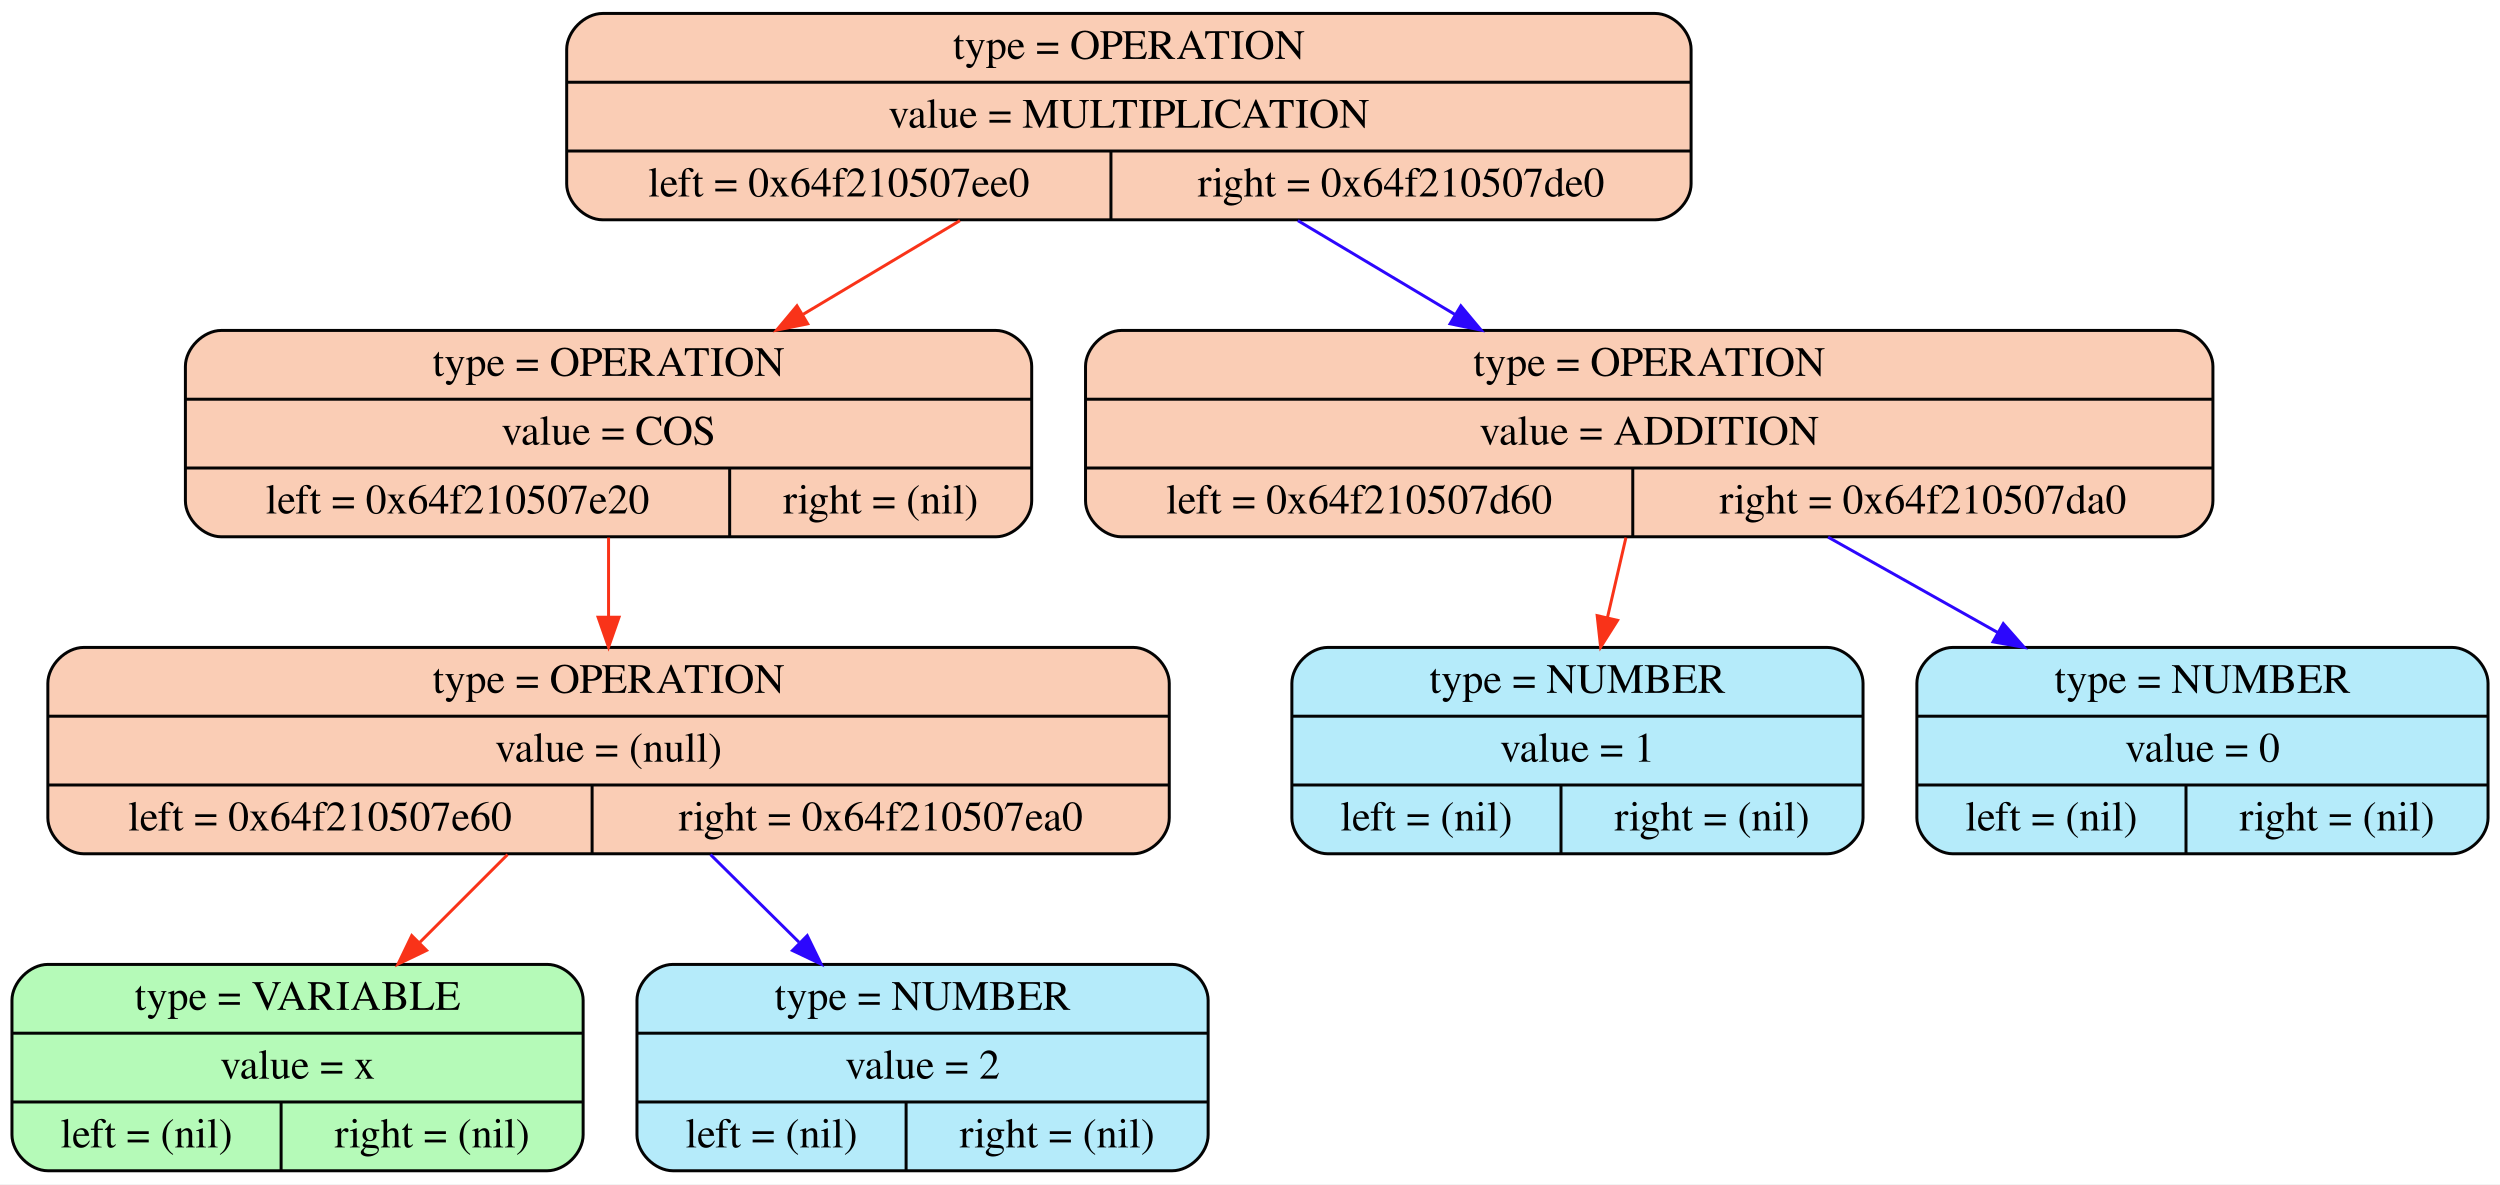
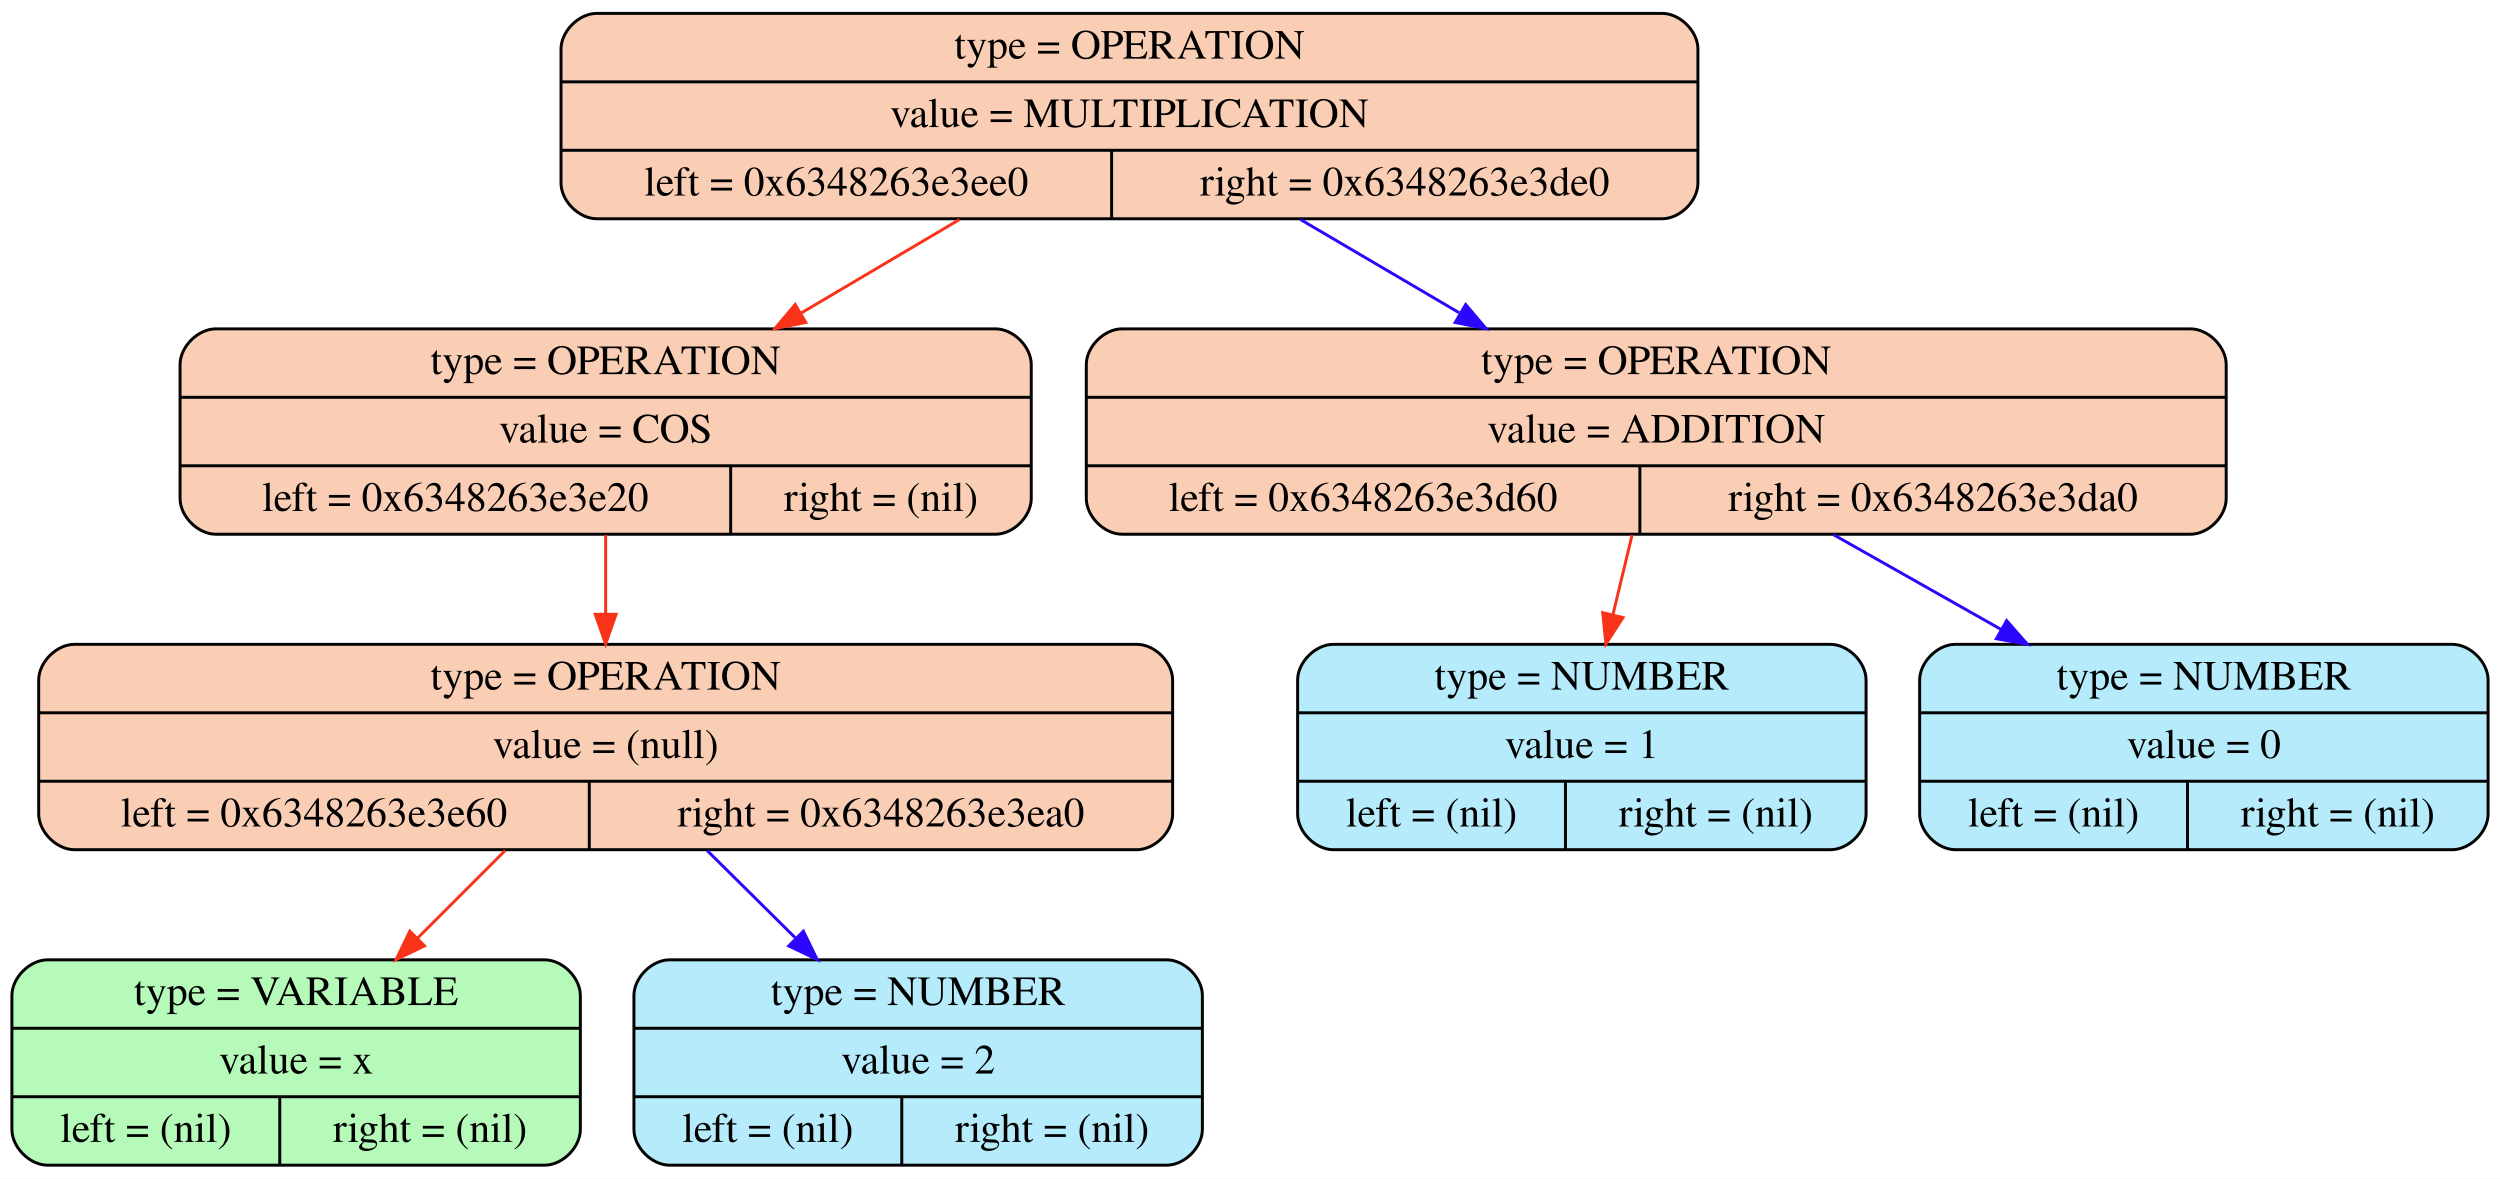
- <svg xmlns="http://www.w3.org/2000/svg" width="836pt" height="396pt" viewBox="0.00 0.00 836.00 396.00">
+ <svg xmlns="http://www.w3.org/2000/svg" width="840pt" height="396pt" viewBox="0.00 0.00 840.00 396.00">
  <g id="graph0" class="graph" transform="scale(1 1) rotate(0) translate(4 392)">
-     <polygon fill="white" stroke="transparent" points="-4,4 -4,-392 832,-392 832,4 -4,4" />
+     <polygon fill="white" stroke="transparent" points="-4,4 -4,-392 836,-392 836,4 -4,4" />
    <g id="node1" class="node">
-       <path fill="#facdb5" stroke="#030303" d="M197.5,-318.5C197.5,-318.5 549.5,-318.5 549.5,-318.5 555.5,-318.5 561.5,-324.5 561.5,-330.5 561.5,-330.5 561.5,-375.5 561.5,-375.5 561.5,-381.5 555.5,-387.5 549.5,-387.5 549.5,-387.5 197.5,-387.5 197.5,-387.5 191.5,-387.5 185.5,-381.5 185.5,-375.5 185.5,-375.5 185.5,-330.5 185.5,-330.5 185.5,-324.5 191.5,-318.5 197.5,-318.5" />
-       <text text-anchor="middle" x="373.5" y="-372.3" font-family="Times,serif" font-size="14.00">type = OPERATION</text>
-       <polyline fill="none" stroke="#030303" points="185.5,-364.5 561.5,-364.5 " />
-       <text text-anchor="middle" x="373.5" y="-349.3" font-family="Times,serif" font-size="14.00">value = MULTIPLICATION</text>
-       <polyline fill="none" stroke="#030303" points="185.5,-341.5 561.5,-341.5 " />
-       <text text-anchor="middle" x="276.5" y="-326.3" font-family="Times,serif" font-size="14.00">left = 0x64f210507ee0</text>
-       <polyline fill="none" stroke="#030303" points="367.5,-318.5 367.5,-341.5 " />
-       <text text-anchor="middle" x="464.5" y="-326.3" font-family="Times,serif" font-size="14.00">right = 0x64f210507de0</text>
+       <path fill="#facdb5" stroke="#030303" d="M196.5,-318.5C196.5,-318.5 554.5,-318.5 554.5,-318.5 560.5,-318.5 566.5,-324.5 566.5,-330.5 566.5,-330.5 566.5,-375.5 566.5,-375.5 566.5,-381.5 560.5,-387.5 554.5,-387.5 554.5,-387.5 196.5,-387.5 196.5,-387.5 190.5,-387.5 184.5,-381.5 184.5,-375.5 184.5,-375.5 184.5,-330.5 184.5,-330.5 184.5,-324.5 190.5,-318.5 196.5,-318.5" />
+       <text text-anchor="middle" x="375.5" y="-372.3" font-family="Times,serif" font-size="14.00">type = OPERATION</text>
+       <polyline fill="none" stroke="#030303" points="184.5,-364.5 566.5,-364.5 " />
+       <text text-anchor="middle" x="375.5" y="-349.3" font-family="Times,serif" font-size="14.00">value = MULTIPLICATION</text>
+       <polyline fill="none" stroke="#030303" points="184.5,-341.5 566.5,-341.5 " />
+       <text text-anchor="middle" x="277" y="-326.3" font-family="Times,serif" font-size="14.00">left = 0x6348263e3ee0</text>
+       <polyline fill="none" stroke="#030303" points="369.5,-318.5 369.5,-341.5 " />
+       <text text-anchor="middle" x="468" y="-326.3" font-family="Times,serif" font-size="14.00">right = 0x6348263e3de0</text>
    </g>
    <g id="node2" class="node">
-       <path fill="#facdb5" stroke="#030303" d="M70,-212.5C70,-212.5 329,-212.5 329,-212.5 335,-212.5 341,-218.5 341,-224.5 341,-224.5 341,-269.5 341,-269.5 341,-275.5 335,-281.5 329,-281.5 329,-281.5 70,-281.5 70,-281.5 64,-281.5 58,-275.5 58,-269.5 58,-269.5 58,-224.5 58,-224.5 58,-218.5 64,-212.5 70,-212.5" />
+       <path fill="#facdb5" stroke="#030303" d="M68.5,-212.5C68.5,-212.5 330.5,-212.5 330.5,-212.5 336.5,-212.5 342.5,-218.5 342.5,-224.5 342.5,-224.5 342.5,-269.5 342.5,-269.5 342.5,-275.5 336.5,-281.5 330.5,-281.5 330.5,-281.5 68.5,-281.5 68.5,-281.5 62.5,-281.5 56.5,-275.5 56.5,-269.5 56.5,-269.5 56.5,-224.5 56.5,-224.5 56.5,-218.5 62.5,-212.5 68.5,-212.5" />
      <text text-anchor="middle" x="199.5" y="-266.3" font-family="Times,serif" font-size="14.00">type = OPERATION</text>
-       <polyline fill="none" stroke="#030303" points="58,-258.5 341,-258.5 " />
+       <polyline fill="none" stroke="#030303" points="56.5,-258.5 342.5,-258.5 " />
      <text text-anchor="middle" x="199.5" y="-243.3" font-family="Times,serif" font-size="14.00">value = COS</text>
-       <polyline fill="none" stroke="#030303" points="58,-235.5 341,-235.5 " />
-       <text text-anchor="middle" x="149" y="-220.3" font-family="Times,serif" font-size="14.00">left = 0x64f210507e20</text>
-       <polyline fill="none" stroke="#030303" points="240,-212.5 240,-235.5 " />
-       <text text-anchor="middle" x="290.5" y="-220.3" font-family="Times,serif" font-size="14.00">right = (nil)</text>
+       <polyline fill="none" stroke="#030303" points="56.5,-235.5 342.5,-235.5 " />
+       <text text-anchor="middle" x="149" y="-220.3" font-family="Times,serif" font-size="14.00">left = 0x6348263e3e20</text>
+       <polyline fill="none" stroke="#030303" points="241.5,-212.5 241.5,-235.5 " />
+       <text text-anchor="middle" x="292" y="-220.3" font-family="Times,serif" font-size="14.00">right = (nil)</text>
    </g>
    <g id="edge1" class="edge">
-       <path fill="none" stroke="#f93319" d="M317.01,-318.23C300.28,-308.23 281.82,-297.2 264.59,-286.91" />
-       <polygon fill="#f93319" stroke="#f93319" points="266.09,-283.72 255.71,-281.6 262.5,-289.73 266.09,-283.72" />
+       <path fill="none" stroke="#f93319" d="M318.36,-318.23C301.43,-308.23 282.77,-297.2 265.34,-286.91" />
+       <polygon fill="#f93319" stroke="#f93319" points="266.75,-283.67 256.36,-281.6 263.18,-289.7 266.75,-283.67" />
    </g>
    <g id="node6" class="node">
-       <path fill="#facdb5" stroke="#030303" d="M371,-212.5C371,-212.5 724,-212.5 724,-212.5 730,-212.5 736,-218.5 736,-224.5 736,-224.5 736,-269.5 736,-269.5 736,-275.5 730,-281.5 724,-281.5 724,-281.5 371,-281.5 371,-281.5 365,-281.5 359,-275.5 359,-269.5 359,-269.5 359,-224.5 359,-224.5 359,-218.5 365,-212.5 371,-212.5" />
-       <text text-anchor="middle" x="547.5" y="-266.3" font-family="Times,serif" font-size="14.00">type = OPERATION</text>
-       <polyline fill="none" stroke="#030303" points="359,-258.5 736,-258.5 " />
-       <text text-anchor="middle" x="547.5" y="-243.3" font-family="Times,serif" font-size="14.00">value = ADDITION</text>
-       <polyline fill="none" stroke="#030303" points="359,-235.5 736,-235.5 " />
-       <text text-anchor="middle" x="450.5" y="-220.3" font-family="Times,serif" font-size="14.00">left = 0x64f210507d60</text>
-       <polyline fill="none" stroke="#030303" points="542,-212.5 542,-235.5 " />
-       <text text-anchor="middle" x="639" y="-220.3" font-family="Times,serif" font-size="14.00">right = 0x64f210507da0</text>
+       <path fill="#facdb5" stroke="#030303" d="M373,-212.5C373,-212.5 732,-212.5 732,-212.5 738,-212.5 744,-218.5 744,-224.5 744,-224.5 744,-269.5 744,-269.5 744,-275.5 738,-281.5 732,-281.5 732,-281.5 373,-281.5 373,-281.5 367,-281.5 361,-275.5 361,-269.5 361,-269.5 361,-224.5 361,-224.5 361,-218.5 367,-212.5 373,-212.5" />
+       <text text-anchor="middle" x="552.5" y="-266.3" font-family="Times,serif" font-size="14.00">type = OPERATION</text>
+       <polyline fill="none" stroke="#030303" points="361,-258.5 744,-258.5 " />
+       <text text-anchor="middle" x="552.5" y="-243.3" font-family="Times,serif" font-size="14.00">value = ADDITION</text>
+       <polyline fill="none" stroke="#030303" points="361,-235.5 744,-235.5 " />
+       <text text-anchor="middle" x="454" y="-220.3" font-family="Times,serif" font-size="14.00">left = 0x6348263e3d60</text>
+       <polyline fill="none" stroke="#030303" points="547,-212.5 547,-235.5 " />
+       <text text-anchor="middle" x="645.5" y="-220.3" font-family="Times,serif" font-size="14.00">right = 0x6348263e3da0</text>
    </g>
    <g id="edge2" class="edge">
-       <path fill="none" stroke="#2c07fd" d="M429.99,-318.23C446.72,-308.23 465.18,-297.2 482.41,-286.91" />
-       <polygon fill="#2c07fd" stroke="#2c07fd" points="484.5,-289.73 491.29,-281.6 480.91,-283.72 484.5,-289.73" />
+       <path fill="none" stroke="#2c07fd" d="M432.97,-318.23C449.99,-308.23 468.76,-297.2 486.29,-286.91" />
+       <polygon fill="#2c07fd" stroke="#2c07fd" points="488.47,-289.68 495.32,-281.6 484.93,-283.64 488.47,-289.68" />
    </g>
    <g id="node3" class="node">
-       <path fill="#facdb5" stroke="#030303" d="M24,-106.5C24,-106.5 375,-106.5 375,-106.5 381,-106.5 387,-112.5 387,-118.5 387,-118.5 387,-163.5 387,-163.5 387,-169.5 381,-175.5 375,-175.5 375,-175.5 24,-175.5 24,-175.5 18,-175.5 12,-169.5 12,-163.5 12,-163.5 12,-118.5 12,-118.5 12,-112.5 18,-106.5 24,-106.5" />
+       <path fill="#facdb5" stroke="#030303" d="M21,-106.5C21,-106.5 378,-106.5 378,-106.5 384,-106.5 390,-112.5 390,-118.5 390,-118.5 390,-163.5 390,-163.5 390,-169.5 384,-175.5 378,-175.5 378,-175.5 21,-175.5 21,-175.5 15,-175.5 9,-169.5 9,-163.5 9,-163.5 9,-118.5 9,-118.5 9,-112.5 15,-106.5 21,-106.5" />
      <text text-anchor="middle" x="199.5" y="-160.3" font-family="Times,serif" font-size="14.00">type = OPERATION</text>
-       <polyline fill="none" stroke="#030303" points="12,-152.5 387,-152.5 " />
+       <polyline fill="none" stroke="#030303" points="9,-152.5 390,-152.5 " />
      <text text-anchor="middle" x="199.5" y="-137.3" font-family="Times,serif" font-size="14.00">value = (null)</text>
-       <polyline fill="none" stroke="#030303" points="12,-129.5 387,-129.5 " />
-       <text text-anchor="middle" x="103" y="-114.3" font-family="Times,serif" font-size="14.00">left = 0x64f210507e60</text>
+       <polyline fill="none" stroke="#030303" points="9,-129.5 390,-129.5 " />
+       <text text-anchor="middle" x="101.5" y="-114.3" font-family="Times,serif" font-size="14.00">left = 0x6348263e3e60</text>
      <polyline fill="none" stroke="#030303" points="194,-106.5 194,-129.5 " />
-       <text text-anchor="middle" x="290.5" y="-114.3" font-family="Times,serif" font-size="14.00">right = 0x64f210507ea0</text>
+       <text text-anchor="middle" x="292" y="-114.3" font-family="Times,serif" font-size="14.00">right = 0x6348263e3ea0</text>
    </g>
    <g id="edge3" class="edge">
      <path fill="none" stroke="#f93319" d="M199.5,-212.23C199.5,-203.79 199.5,-194.62 199.5,-185.77" />
      <polygon fill="#f93319" stroke="#f93319" points="203,-185.6 199.5,-175.6 196,-185.6 203,-185.6" />
    </g>
    <g id="node4" class="node">
      <path fill="#b5fab8" stroke="#030303" d="M12,-0.5C12,-0.5 179,-0.5 179,-0.5 185,-0.5 191,-6.5 191,-12.5 191,-12.5 191,-57.5 191,-57.5 191,-63.5 185,-69.5 179,-69.5 179,-69.5 12,-69.5 12,-69.5 6,-69.5 0,-63.5 0,-57.5 0,-57.5 0,-12.5 0,-12.5 0,-6.5 6,-0.5 12,-0.5" />
      <text text-anchor="middle" x="95.5" y="-54.3" font-family="Times,serif" font-size="14.00">type = VARIABLE</text>
      <polyline fill="none" stroke="#030303" points="0,-46.5 191,-46.5 " />
      <text text-anchor="middle" x="95.5" y="-31.3" font-family="Times,serif" font-size="14.00">value = x</text>
      <polyline fill="none" stroke="#030303" points="0,-23.5 191,-23.5 " />
      <text text-anchor="middle" x="45" y="-8.3" font-family="Times,serif" font-size="14.00">left = (nil)</text>
      <polyline fill="none" stroke="#030303" points="90,-0.5 90,-23.5 " />
      <text text-anchor="middle" x="140.5" y="-8.3" font-family="Times,serif" font-size="14.00">right = (nil)</text>
    </g>
    <g id="edge4" class="edge">
      <path fill="none" stroke="#f93319" d="M165.73,-106.23C156.38,-96.88 146.12,-86.62 136.4,-76.9" />
      <polygon fill="#f93319" stroke="#f93319" points="138.64,-74.19 129.1,-69.6 133.69,-79.14 138.64,-74.19" />
    </g>
    <g id="node5" class="node">
      <path fill="#b5ebfa" stroke="#030303" d="M221,-0.5C221,-0.5 388,-0.5 388,-0.5 394,-0.5 400,-6.5 400,-12.5 400,-12.5 400,-57.5 400,-57.5 400,-63.5 394,-69.5 388,-69.5 388,-69.5 221,-69.5 221,-69.5 215,-69.5 209,-63.5 209,-57.5 209,-57.5 209,-12.5 209,-12.5 209,-6.5 215,-0.5 221,-0.5" />
      <text text-anchor="middle" x="304.5" y="-54.3" font-family="Times,serif" font-size="14.00">type = NUMBER</text>
      <polyline fill="none" stroke="#030303" points="209,-46.5 400,-46.5 " />
      <text text-anchor="middle" x="304.5" y="-31.3" font-family="Times,serif" font-size="14.00">value = 2</text>
      <polyline fill="none" stroke="#030303" points="209,-23.5 400,-23.5 " />
      <text text-anchor="middle" x="254" y="-8.3" font-family="Times,serif" font-size="14.00">left = (nil)</text>
      <polyline fill="none" stroke="#030303" points="299,-0.5 299,-23.5 " />
      <text text-anchor="middle" x="349.5" y="-8.3" font-family="Times,serif" font-size="14.00">right = (nil)</text>
    </g>
    <g id="edge5" class="edge">
      <path fill="none" stroke="#2c07fd" d="M233.59,-106.23C243.04,-96.88 253.4,-86.62 263.21,-76.9" />
      <polygon fill="#2c07fd" stroke="#2c07fd" points="265.94,-79.12 270.58,-69.6 261.01,-74.15 265.94,-79.12" />
    </g>
    <g id="node7" class="node">
-       <path fill="#b5ebfa" stroke="#030303" d="M440,-106.5C440,-106.5 607,-106.5 607,-106.5 613,-106.5 619,-112.5 619,-118.5 619,-118.5 619,-163.5 619,-163.5 619,-169.5 613,-175.5 607,-175.5 607,-175.5 440,-175.5 440,-175.5 434,-175.5 428,-169.5 428,-163.5 428,-163.5 428,-118.5 428,-118.5 428,-112.5 434,-106.5 440,-106.5" />
-       <text text-anchor="middle" x="523.5" y="-160.3" font-family="Times,serif" font-size="14.00">type = NUMBER</text>
-       <polyline fill="none" stroke="#030303" points="428,-152.5 619,-152.5 " />
-       <text text-anchor="middle" x="523.5" y="-137.3" font-family="Times,serif" font-size="14.00">value = 1</text>
-       <polyline fill="none" stroke="#030303" points="428,-129.5 619,-129.5 " />
-       <text text-anchor="middle" x="473" y="-114.3" font-family="Times,serif" font-size="14.00">left = (nil)</text>
-       <polyline fill="none" stroke="#030303" points="518,-106.5 518,-129.5 " />
-       <text text-anchor="middle" x="568.5" y="-114.3" font-family="Times,serif" font-size="14.00">right = (nil)</text>
+       <path fill="#b5ebfa" stroke="#030303" d="M444,-106.5C444,-106.5 611,-106.5 611,-106.5 617,-106.5 623,-112.5 623,-118.5 623,-118.5 623,-163.5 623,-163.5 623,-169.5 617,-175.5 611,-175.5 611,-175.5 444,-175.5 444,-175.5 438,-175.5 432,-169.5 432,-163.5 432,-163.5 432,-118.5 432,-118.5 432,-112.5 438,-106.5 444,-106.5" />
+       <text text-anchor="middle" x="527.5" y="-160.3" font-family="Times,serif" font-size="14.00">type = NUMBER</text>
+       <polyline fill="none" stroke="#030303" points="432,-152.5 623,-152.5 " />
+       <text text-anchor="middle" x="527.5" y="-137.3" font-family="Times,serif" font-size="14.00">value = 1</text>
+       <polyline fill="none" stroke="#030303" points="432,-129.5 623,-129.5 " />
+       <text text-anchor="middle" x="477" y="-114.3" font-family="Times,serif" font-size="14.00">left = (nil)</text>
+       <polyline fill="none" stroke="#030303" points="522,-106.5 522,-129.5 " />
+       <text text-anchor="middle" x="572.5" y="-114.3" font-family="Times,serif" font-size="14.00">right = (nil)</text>
    </g>
    <g id="edge6" class="edge">
-       <path fill="none" stroke="#f93319" d="M539.71,-212.23C537.74,-203.7 535.6,-194.42 533.53,-185.48" />
-       <polygon fill="#f93319" stroke="#f93319" points="536.91,-184.55 531.25,-175.6 530.09,-186.13 536.91,-184.55" />
+       <path fill="none" stroke="#f93319" d="M544.38,-212.23C542.33,-203.7 540.1,-194.42 537.95,-185.48" />
+       <polygon fill="#f93319" stroke="#f93319" points="541.32,-184.5 535.58,-175.6 534.51,-186.14 541.32,-184.5" />
    </g>
    <g id="node8" class="node">
-       <path fill="#b5ebfa" stroke="#030303" d="M649,-106.5C649,-106.5 816,-106.5 816,-106.5 822,-106.5 828,-112.5 828,-118.5 828,-118.5 828,-163.5 828,-163.5 828,-169.5 822,-175.5 816,-175.5 816,-175.5 649,-175.5 649,-175.5 643,-175.5 637,-169.5 637,-163.5 637,-163.5 637,-118.5 637,-118.5 637,-112.5 643,-106.5 649,-106.5" />
-       <text text-anchor="middle" x="732.5" y="-160.3" font-family="Times,serif" font-size="14.00">type = NUMBER</text>
-       <polyline fill="none" stroke="#030303" points="637,-152.5 828,-152.5 " />
-       <text text-anchor="middle" x="732.5" y="-137.3" font-family="Times,serif" font-size="14.00">value = 0</text>
-       <polyline fill="none" stroke="#030303" points="637,-129.5 828,-129.5 " />
-       <text text-anchor="middle" x="682" y="-114.3" font-family="Times,serif" font-size="14.00">left = (nil)</text>
-       <polyline fill="none" stroke="#030303" points="727,-106.5 727,-129.5 " />
-       <text text-anchor="middle" x="777.5" y="-114.3" font-family="Times,serif" font-size="14.00">right = (nil)</text>
+       <path fill="#b5ebfa" stroke="#030303" d="M653,-106.5C653,-106.5 820,-106.5 820,-106.5 826,-106.5 832,-112.5 832,-118.5 832,-118.5 832,-163.5 832,-163.5 832,-169.5 826,-175.5 820,-175.5 820,-175.5 653,-175.5 653,-175.5 647,-175.5 641,-169.5 641,-163.5 641,-163.5 641,-118.5 641,-118.5 641,-112.5 647,-106.5 653,-106.5" />
+       <text text-anchor="middle" x="736.5" y="-160.3" font-family="Times,serif" font-size="14.00">type = NUMBER</text>
+       <polyline fill="none" stroke="#030303" points="641,-152.5 832,-152.5 " />
+       <text text-anchor="middle" x="736.5" y="-137.3" font-family="Times,serif" font-size="14.00">value = 0</text>
+       <polyline fill="none" stroke="#030303" points="641,-129.5 832,-129.5 " />
+       <text text-anchor="middle" x="686" y="-114.3" font-family="Times,serif" font-size="14.00">left = (nil)</text>
+       <polyline fill="none" stroke="#030303" points="731,-106.5 731,-129.5 " />
+       <text text-anchor="middle" x="781.5" y="-114.3" font-family="Times,serif" font-size="14.00">right = (nil)</text>
    </g>
    <g id="edge7" class="edge">
-       <path fill="none" stroke="#2c07fd" d="M607.31,-212.38C625.44,-202.18 645.5,-190.91 664.16,-180.42" />
-       <polygon fill="#2c07fd" stroke="#2c07fd" points="665.9,-183.46 672.9,-175.51 662.47,-177.36 665.9,-183.46" />
+       <path fill="none" stroke="#2c07fd" d="M611.99,-212.38C629.94,-202.23 649.79,-191.01 668.27,-180.56" />
+       <polygon fill="#2c07fd" stroke="#2c07fd" points="670.24,-183.47 677.22,-175.51 666.79,-177.38 670.24,-183.47" />
    </g>
  </g>
</svg>
